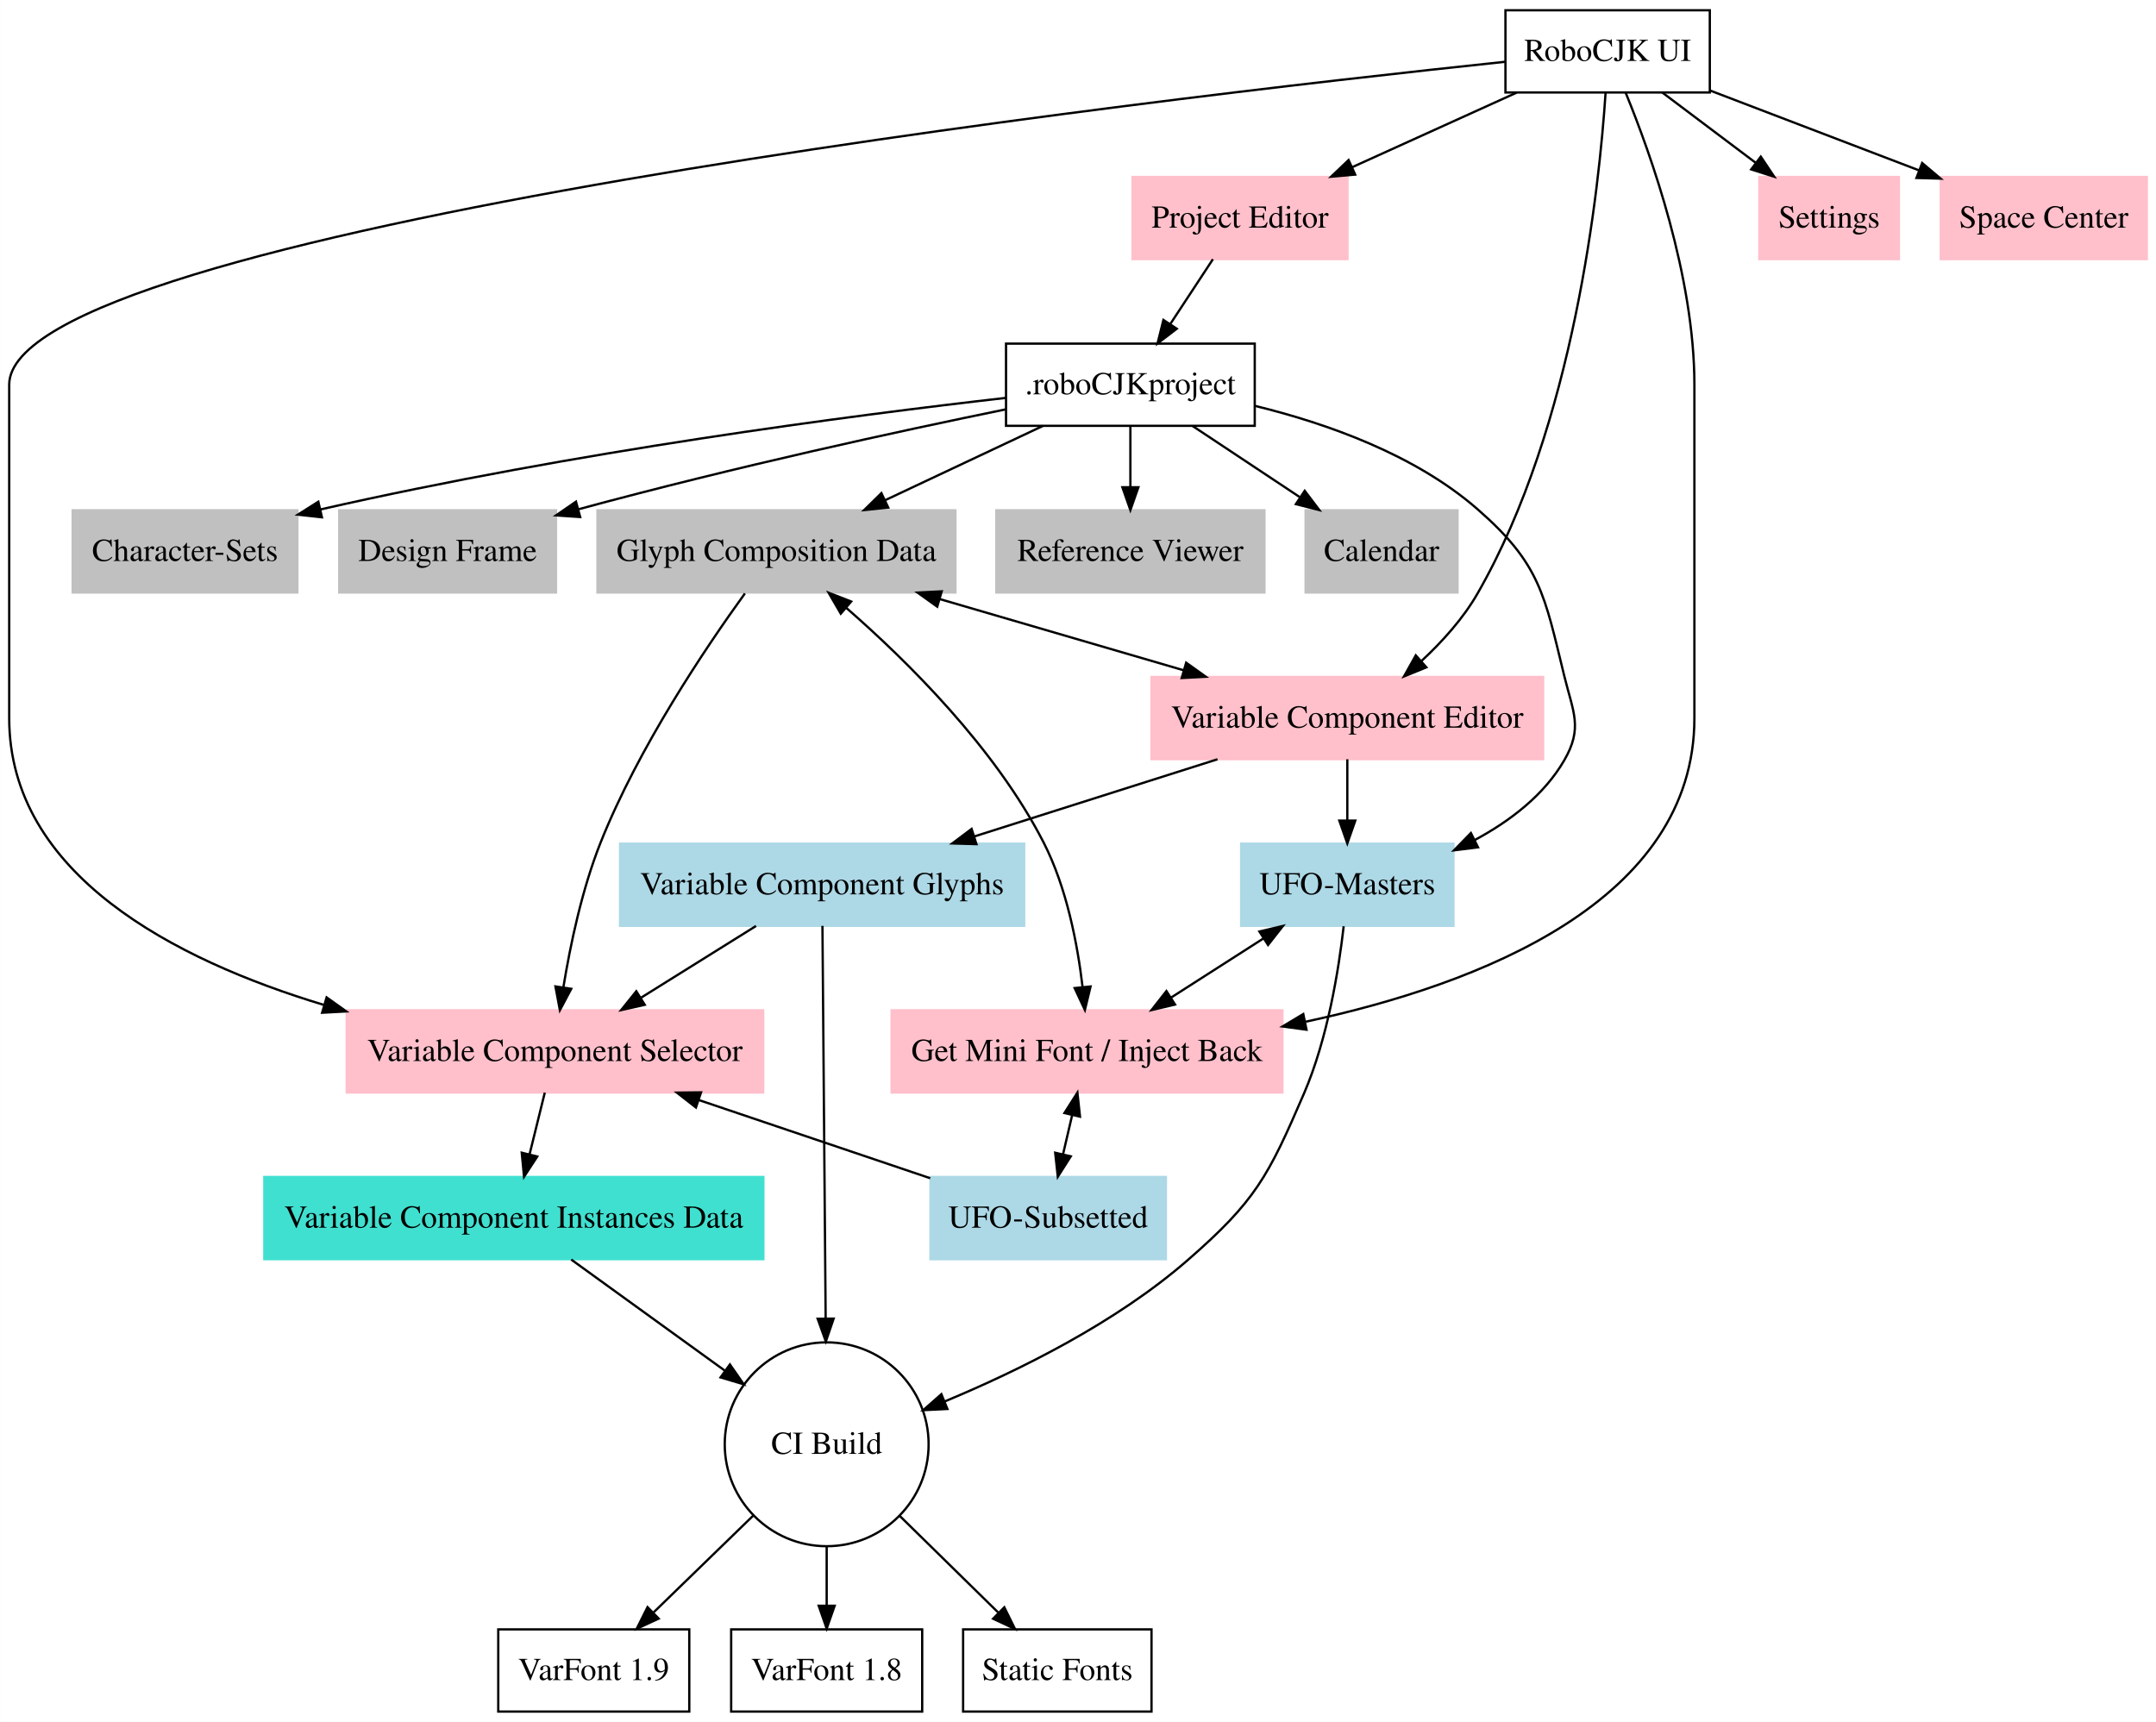
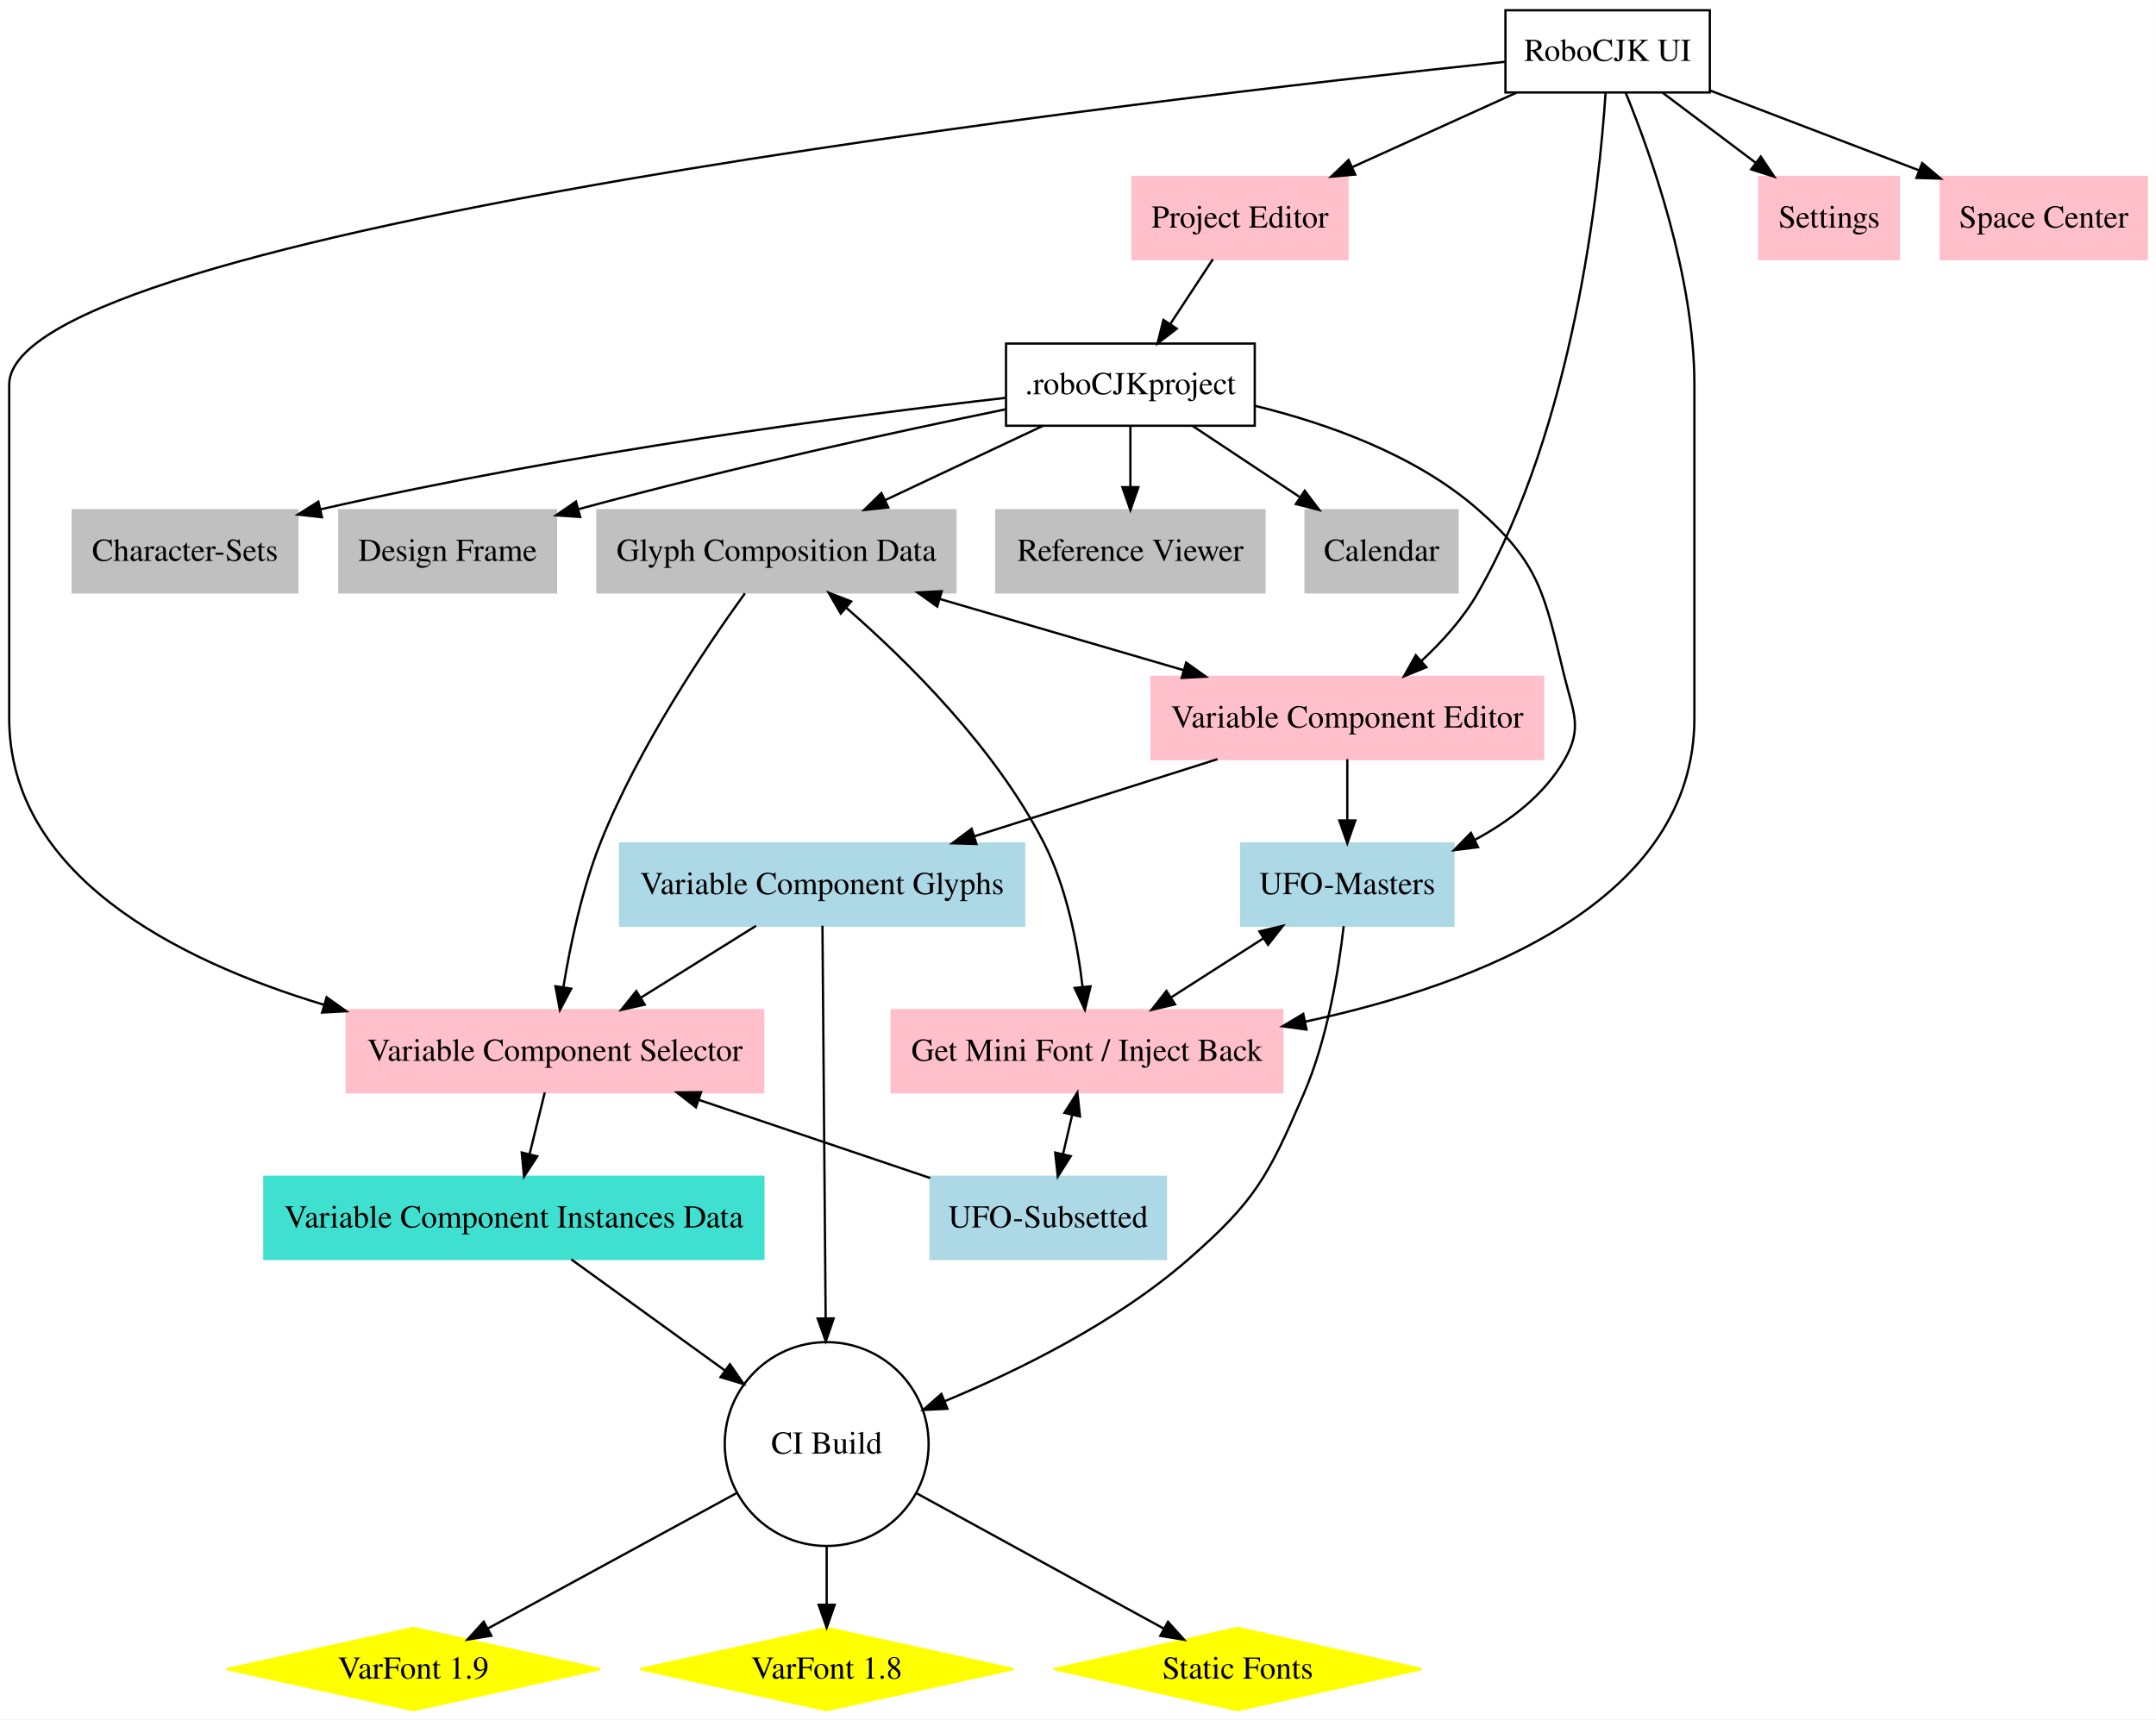
- <svg xmlns="http://www.w3.org/2000/svg" width="944pt" height="754pt" viewBox="0.00 0.00 944.12 754.14">
-   <g id="graph0" class="graph" transform="scale(1 1) rotate(0) translate(4 750.1405)">
-     <polygon fill="#ffffff" stroke="transparent" points="-4,4 -4,-750.14 940.122,-750.14 940.122,4 -4,4" />
+ <svg xmlns="http://www.w3.org/2000/svg" width="944pt" height="753pt" viewBox="0.00 0.00 944.12 753.14">
+   <g id="graph0" class="graph" transform="scale(1 1) rotate(0) translate(4 749.1405)">
+     <polygon fill="#ffffff" stroke="transparent" points="-4,4 -4,-749.14 940.122,-749.14 940.122,4 -4,4" />
    <g id="node1" class="node">
-       <polygon fill="none" stroke="#000000" points="655.254,-709.64 655.254,-745.64 744.746,-745.64 744.746,-709.64 655.254,-709.64" />
-       <text text-anchor="middle" x="700" y="-723.441" font-family="Times,serif" font-size="14.00" fill="#000000">RoboCJK UI</text>
+       <polygon fill="none" stroke="#000000" points="655.254,-708.64 655.254,-744.64 744.746,-744.64 744.746,-708.64 655.254,-708.64" />
+       <text text-anchor="middle" x="700" y="-722.441" font-family="Times,serif" font-size="14.00" fill="#000000">RoboCJK UI</text>
    </g>
    <g id="node2" class="node">
-       <polygon fill="#ffc0cb" stroke="#ffc0cb" points="491.926,-636.64 491.926,-672.64 586.074,-672.64 586.074,-636.64 491.926,-636.64" />
-       <text text-anchor="middle" x="539" y="-650.441" font-family="Times,serif" font-size="14.00" fill="#000000">Project Editor</text>
+       <polygon fill="#ffc0cb" stroke="#ffc0cb" points="491.926,-635.64 491.926,-671.64 586.074,-671.64 586.074,-635.64 491.926,-635.64" />
+       <text text-anchor="middle" x="539" y="-649.441" font-family="Times,serif" font-size="14.00" fill="#000000">Project Editor</text>
    </g>
    <g id="edge1" class="edge">
-       <path fill="none" stroke="#000000" d="M660.202,-709.596C638.432,-699.725 611.273,-687.41 588.184,-676.942" />
-       <polygon fill="#000000" stroke="#000000" points="589.451,-673.673 578.898,-672.731 586.56,-680.048 589.451,-673.673" />
+       <path fill="none" stroke="#000000" d="M660.202,-708.596C638.432,-698.725 611.273,-686.41 588.184,-675.942" />
+       <polygon fill="#000000" stroke="#000000" points="589.451,-672.673 578.898,-671.731 586.56,-679.048 589.451,-672.673" />
    </g>
    <g id="node3" class="node">
-       <polygon fill="#ffc0cb" stroke="#ffc0cb" points="766.443,-636.64 766.443,-672.64 827.557,-672.64 827.557,-636.64 766.443,-636.64" />
-       <text text-anchor="middle" x="797" y="-650.441" font-family="Times,serif" font-size="14.00" fill="#000000">Settings</text>
+       <polygon fill="#ffc0cb" stroke="#ffc0cb" points="766.443,-635.64 766.443,-671.64 827.557,-671.64 827.557,-635.64 766.443,-635.64" />
+       <text text-anchor="middle" x="797" y="-649.441" font-family="Times,serif" font-size="14.00" fill="#000000">Settings</text>
    </g>
    <g id="edge2" class="edge">
-       <path fill="none" stroke="#000000" d="M723.977,-709.596C736.336,-700.295 751.577,-688.825 764.933,-678.774" />
-       <polygon fill="#000000" stroke="#000000" points="767.077,-681.541 772.962,-672.731 762.867,-675.947 767.077,-681.541" />
+       <path fill="none" stroke="#000000" d="M723.977,-708.596C736.336,-699.295 751.577,-687.825 764.933,-677.774" />
+       <polygon fill="#000000" stroke="#000000" points="767.077,-680.541 772.962,-671.731 762.867,-674.947 767.077,-680.541" />
    </g>
    <g id="node4" class="node">
-       <polygon fill="#ffc0cb" stroke="#ffc0cb" points="845.878,-636.64 845.878,-672.64 936.122,-672.64 936.122,-636.64 845.878,-636.64" />
-       <text text-anchor="middle" x="891" y="-650.441" font-family="Times,serif" font-size="14.00" fill="#000000">Space Center</text>
+       <polygon fill="#ffc0cb" stroke="#ffc0cb" points="845.878,-635.64 845.878,-671.64 936.122,-671.64 936.122,-635.64 845.878,-635.64" />
+       <text text-anchor="middle" x="891" y="-649.441" font-family="Times,serif" font-size="14.00" fill="#000000">Space Center</text>
    </g>
    <g id="edge3" class="edge">
-       <path fill="none" stroke="#000000" d="M744.781,-710.525C772.122,-700.075 807.277,-686.639 836.264,-675.561" />
-       <polygon fill="#000000" stroke="#000000" points="837.746,-678.741 845.838,-671.902 835.247,-672.202 837.746,-678.741" />
+       <path fill="none" stroke="#000000" d="M744.781,-709.525C772.122,-699.075 807.277,-685.639 836.264,-674.561" />
+       <polygon fill="#000000" stroke="#000000" points="837.746,-677.741 845.838,-670.902 835.247,-671.202 837.746,-677.741" />
    </g>
    <g id="node5" class="node">
-       <polygon fill="#ffc0cb" stroke="#ffc0cb" points="500.24,-417.64 500.24,-453.64 671.76,-453.64 671.76,-417.64 500.24,-417.64" />
-       <text text-anchor="middle" x="586" y="-431.44" font-family="Times,serif" font-size="14.00" fill="#000000">Variable Component Editor</text>
+       <polygon fill="#ffc0cb" stroke="#ffc0cb" points="500.24,-416.64 500.24,-452.64 671.76,-452.64 671.76,-416.64 500.24,-416.64" />
+       <text text-anchor="middle" x="586" y="-430.44" font-family="Times,serif" font-size="14.00" fill="#000000">Variable Component Editor</text>
    </g>
    <g id="edge4" class="edge">
-       <path fill="none" stroke="#000000" d="M699.098,-709.386C696.335,-667.785 685.368,-563.851 643,-490.14 636.71,-479.198 627.559,-469.069 618.422,-460.586" />
-       <polygon fill="#000000" stroke="#000000" points="620.626,-457.863 610.814,-453.867 615.992,-463.11 620.626,-457.863" />
+       <path fill="none" stroke="#000000" d="M699.098,-708.386C696.335,-666.785 685.368,-562.851 643,-489.14 636.71,-478.198 627.559,-468.069 618.422,-459.586" />
+       <polygon fill="#000000" stroke="#000000" points="620.626,-456.863 610.814,-452.867 615.992,-462.11 620.626,-456.863" />
    </g>
    <g id="node6" class="node">
-       <polygon fill="#ffc0cb" stroke="#ffc0cb" points="147.804,-271.64 147.804,-307.64 330.196,-307.64 330.196,-271.64 147.804,-271.64" />
-       <text text-anchor="middle" x="239" y="-285.44" font-family="Times,serif" font-size="14.00" fill="#000000">Variable Component Selector</text>
+       <polygon fill="#ffc0cb" stroke="#ffc0cb" points="147.804,-270.64 147.804,-306.64 330.196,-306.64 330.196,-270.64 147.804,-270.64" />
+       <text text-anchor="middle" x="239" y="-284.44" font-family="Times,serif" font-size="14.00" fill="#000000">Variable Component Selector</text>
    </g>
    <g id="edge5" class="edge">
-       <path fill="none" stroke="#000000" d="M655.147,-723.085C500.65,-706.797 0,-648.833 0,-581.64 0,-581.64 0,-581.64 0,-435.64 0,-367.077 72.515,-329.749 137.658,-310.048" />
-       <polygon fill="#000000" stroke="#000000" points="138.996,-313.305 147.621,-307.152 137.042,-306.583 138.996,-313.305" />
+       <path fill="none" stroke="#000000" d="M655.147,-722.085C500.65,-705.797 0,-647.833 0,-580.64 0,-580.64 0,-580.64 0,-434.64 0,-366.077 72.515,-328.749 137.658,-309.048" />
+       <polygon fill="#000000" stroke="#000000" points="138.996,-312.305 147.621,-306.152 137.042,-305.583 138.996,-312.305" />
    </g>
    <g id="node7" class="node">
-       <polygon fill="#ffc0cb" stroke="#ffc0cb" points="386.431,-271.64 386.431,-307.64 557.569,-307.64 557.569,-271.64 386.431,-271.64" />
-       <text text-anchor="middle" x="472" y="-285.44" font-family="Times,serif" font-size="14.00" fill="#000000">Get Mini Font / Inject Back</text>
+       <polygon fill="#ffc0cb" stroke="#ffc0cb" points="386.431,-270.64 386.431,-306.64 557.569,-306.64 557.569,-270.64 386.431,-270.64" />
+       <text text-anchor="middle" x="472" y="-284.44" font-family="Times,serif" font-size="14.00" fill="#000000">Get Mini Font / Inject Back</text>
    </g>
    <g id="edge6" class="edge">
-       <path fill="none" stroke="#000000" d="M707.874,-709.596C719.004,-682.402 738,-629.048 738,-581.64 738,-581.64 738,-581.64 738,-435.64 738,-355.479 644.017,-319.03 567.78,-302.65" />
-       <polygon fill="#000000" stroke="#000000" points="568.128,-299.149 557.628,-300.563 566.718,-306.005 568.128,-299.149" />
+       <path fill="none" stroke="#000000" d="M707.874,-708.596C719.004,-681.402 738,-628.048 738,-580.64 738,-580.64 738,-580.64 738,-434.64 738,-354.479 644.017,-318.03 567.78,-301.65" />
+       <polygon fill="#000000" stroke="#000000" points="568.128,-298.149 557.628,-299.563 566.718,-305.005 568.128,-298.149" />
    </g>
    <g id="node11" class="node">
-       <polygon fill="none" stroke="#000000" points="436.54,-563.64 436.54,-599.64 545.46,-599.64 545.46,-563.64 436.54,-563.64" />
-       <text text-anchor="middle" x="491" y="-577.441" font-family="Times,serif" font-size="14.00" fill="#000000">.roboCJKproject</text>
+       <polygon fill="none" stroke="#000000" points="436.54,-562.64 436.54,-598.64 545.46,-598.64 545.46,-562.64 436.54,-562.64" />
+       <text text-anchor="middle" x="491" y="-576.441" font-family="Times,serif" font-size="14.00" fill="#000000">.roboCJKproject</text>
    </g>
    <g id="edge10" class="edge">
-       <path fill="none" stroke="#000000" d="M527.135,-636.596C521.539,-628.085 514.748,-617.757 508.571,-608.362" />
-       <polygon fill="#000000" stroke="#000000" points="511.314,-606.163 502.895,-599.731 505.465,-610.009 511.314,-606.163" />
+       <path fill="none" stroke="#000000" d="M527.135,-635.596C521.539,-627.085 514.748,-616.757 508.571,-607.362" />
+       <polygon fill="#000000" stroke="#000000" points="511.314,-605.163 502.895,-598.731 505.465,-609.009 511.314,-605.163" />
    </g>
    <g id="node8" class="node">
-       <polygon fill="#add8e6" stroke="#add8e6" points="539.515,-344.64 539.515,-380.64 632.485,-380.64 632.485,-344.64 539.515,-344.64" />
-       <text text-anchor="middle" x="586" y="-358.44" font-family="Times,serif" font-size="14.00" fill="#000000">UFO-Masters</text>
+       <polygon fill="#add8e6" stroke="#add8e6" points="539.515,-343.64 539.515,-379.64 632.485,-379.64 632.485,-343.64 539.515,-343.64" />
+       <text text-anchor="middle" x="586" y="-357.44" font-family="Times,serif" font-size="14.00" fill="#000000">UFO-Masters</text>
    </g>
    <g id="edge17" class="edge">
-       <path fill="none" stroke="#000000" d="M586,-417.596C586,-409.523 586,-399.817 586,-390.822" />
-       <polygon fill="#000000" stroke="#000000" points="589.5,-390.731 586,-380.731 582.5,-390.731 589.5,-390.731" />
+       <path fill="none" stroke="#000000" d="M586,-416.596C586,-408.523 586,-398.817 586,-389.822" />
+       <polygon fill="#000000" stroke="#000000" points="589.5,-389.731 586,-379.731 582.5,-389.731 589.5,-389.731" />
    </g>
    <g id="node10" class="node">
-       <polygon fill="#add8e6" stroke="#add8e6" points="267.517,-344.64 267.517,-380.64 444.483,-380.64 444.483,-344.64 267.517,-344.64" />
-       <text text-anchor="middle" x="356" y="-358.44" font-family="Times,serif" font-size="14.00" fill="#000000">Variable Component Glyphs</text>
+       <polygon fill="#add8e6" stroke="#add8e6" points="267.517,-343.64 267.517,-379.64 444.483,-379.64 444.483,-343.64 267.517,-343.64" />
+       <text text-anchor="middle" x="356" y="-357.44" font-family="Times,serif" font-size="14.00" fill="#000000">Variable Component Glyphs</text>
    </g>
    <g id="edge9" class="edge">
-       <path fill="none" stroke="#000000" d="M529.146,-417.596C496.94,-407.374 456.478,-394.531 422.768,-383.832" />
-       <polygon fill="#000000" stroke="#000000" points="423.587,-380.42 412.997,-380.731 421.47,-387.092 423.587,-380.42" />
+       <path fill="none" stroke="#000000" d="M529.146,-416.596C496.94,-406.374 456.478,-393.531 422.768,-382.832" />
+       <polygon fill="#000000" stroke="#000000" points="423.587,-379.42 412.997,-379.731 421.47,-386.092 423.587,-379.42" />
    </g>
    <g id="node9" class="node">
-       <polygon fill="#add8e6" stroke="#add8e6" points="403.453,-198.641 403.453,-234.641 506.547,-234.641 506.547,-198.641 403.453,-198.641" />
-       <text text-anchor="middle" x="455" y="-212.44" font-family="Times,serif" font-size="14.00" fill="#000000">UFO-Subsetted</text>
+       <polygon fill="#add8e6" stroke="#add8e6" points="403.453,-197.641 403.453,-233.641 506.547,-233.641 506.547,-197.641 403.453,-197.641" />
+       <text text-anchor="middle" x="455" y="-211.44" font-family="Times,serif" font-size="14.00" fill="#000000">UFO-Subsetted</text>
    </g>
    <g id="edge22" class="edge">
-       <path fill="none" stroke="#000000" d="M302.155,-268.296C334.33,-257.422 372.963,-244.366 403.338,-234.1" />
-       <polygon fill="#000000" stroke="#000000" points="300.746,-265.078 292.393,-271.596 302.988,-271.709 300.746,-265.078" />
+       <path fill="none" stroke="#000000" d="M302.155,-267.296C334.33,-256.422 372.963,-243.366 403.338,-233.1" />
+       <polygon fill="#000000" stroke="#000000" points="300.746,-264.078 292.393,-270.596 302.988,-270.709 300.746,-264.078" />
    </g>
    <g id="node18" class="node">
-       <polygon fill="#40e0d0" stroke="#40e0d0" points="111.732,-198.641 111.732,-234.641 330.268,-234.641 330.268,-198.641 111.732,-198.641" />
-       <text text-anchor="middle" x="221" y="-212.44" font-family="Times,serif" font-size="14.00" fill="#000000">Variable Component Instances Data</text>
+       <polygon fill="#40e0d0" stroke="#40e0d0" points="111.732,-197.641 111.732,-233.641 330.268,-233.641 330.268,-197.641 111.732,-197.641" />
+       <text text-anchor="middle" x="221" y="-211.44" font-family="Times,serif" font-size="14.00" fill="#000000">Variable Component Instances Data</text>
    </g>
    <g id="edge25" class="edge">
-       <path fill="none" stroke="#000000" d="M234.551,-271.596C232.538,-263.436 230.115,-253.606 227.877,-244.529" />
-       <polygon fill="#000000" stroke="#000000" points="231.253,-243.602 225.461,-234.731 224.457,-245.278 231.253,-243.602" />
+       <path fill="none" stroke="#000000" d="M234.551,-270.596C232.538,-262.436 230.115,-252.606 227.877,-243.529" />
+       <polygon fill="#000000" stroke="#000000" points="231.253,-242.602 225.461,-233.731 224.457,-244.278 231.253,-242.602" />
    </g>
    <g id="edge8" class="edge">
-       <path fill="none" stroke="#000000" d="M465.517,-261.802C464.197,-256.131 462.807,-250.164 461.486,-244.493" />
-       <polygon fill="#000000" stroke="#000000" points="462.121,-262.65 467.798,-271.596 468.938,-261.062 462.121,-262.65" />
-       <polygon fill="#000000" stroke="#000000" points="464.89,-243.676 459.213,-234.731 458.072,-245.264 464.89,-243.676" />
+       <path fill="none" stroke="#000000" d="M465.517,-260.802C464.197,-255.131 462.807,-249.164 461.486,-243.493" />
+       <polygon fill="#000000" stroke="#000000" points="462.121,-261.65 467.798,-270.596 468.938,-260.062 462.121,-261.65" />
+       <polygon fill="#000000" stroke="#000000" points="464.89,-242.676 459.213,-233.731 458.072,-244.264 464.89,-242.676" />
    </g>
    <g id="edge7" class="edge">
-       <path fill="none" stroke="#000000" d="M549.275,-339.123C536.358,-330.852 521.844,-321.558 508.912,-313.277" />
-       <polygon fill="#000000" stroke="#000000" points="547.511,-342.15 557.82,-344.596 551.286,-336.255 547.511,-342.15" />
-       <polygon fill="#000000" stroke="#000000" points="510.56,-310.176 500.251,-307.731 506.785,-316.071 510.56,-310.176" />
+       <path fill="none" stroke="#000000" d="M549.275,-338.123C536.358,-329.852 521.844,-320.558 508.912,-312.277" />
+       <polygon fill="#000000" stroke="#000000" points="547.511,-341.15 557.82,-343.596 551.286,-335.255 547.511,-341.15" />
+       <polygon fill="#000000" stroke="#000000" points="510.56,-309.176 500.251,-306.731 506.785,-315.071 510.56,-309.176" />
    </g>
    <g id="node17" class="node">
-       <ellipse fill="none" stroke="#000000" cx="358" cy="-117.57" rx="44.641" ry="44.641" />
-       <text text-anchor="middle" x="358" y="-113.37" font-family="Times,serif" font-size="14.00" fill="#000000">CI Build</text>
+       <ellipse fill="none" stroke="#000000" cx="358" cy="-116.57" rx="44.641" ry="44.641" />
+       <text text-anchor="middle" x="358" y="-112.37" font-family="Times,serif" font-size="14.00" fill="#000000">CI Build</text>
    </g>
    <g id="edge23" class="edge">
-       <path fill="none" stroke="#000000" d="M584.407,-344.452C582.254,-325.505 577.411,-295.274 567,-271.14 551.323,-234.8 545.852,-224.127 516,-198.141 484.716,-170.908 442.609,-150.026 409.73,-136.352" />
-       <polygon fill="#000000" stroke="#000000" points="410.865,-133.036 400.283,-132.514 408.23,-139.521 410.865,-133.036" />
+       <path fill="none" stroke="#000000" d="M584.407,-343.452C582.254,-324.505 577.411,-294.274 567,-270.14 551.323,-233.8 545.852,-223.127 516,-197.141 484.716,-169.908 442.609,-149.026 409.73,-135.352" />
+       <polygon fill="#000000" stroke="#000000" points="410.865,-132.036 400.283,-131.514 408.23,-138.521 410.865,-132.036" />
    </g>
    <g id="edge21" class="edge">
-       <path fill="none" stroke="#000000" d="M327.079,-344.596C311.891,-335.12 293.094,-323.391 276.77,-313.206" />
-       <polygon fill="#000000" stroke="#000000" points="278.331,-310.055 267.994,-307.731 274.625,-315.994 278.331,-310.055" />
+       <path fill="none" stroke="#000000" d="M327.079,-343.596C311.891,-334.12 293.094,-322.391 276.77,-312.206" />
+       <polygon fill="#000000" stroke="#000000" points="278.331,-309.055 267.994,-306.731 274.625,-314.994 278.331,-309.055" />
    </g>
    <g id="edge24" class="edge">
-       <path fill="none" stroke="#000000" d="M356.147,-344.62C356.439,-308.897 357.1,-227.812 357.549,-172.862" />
-       <polygon fill="#000000" stroke="#000000" points="361.051,-172.611 357.633,-162.582 354.051,-172.553 361.051,-172.611" />
+       <path fill="none" stroke="#000000" d="M356.147,-343.62C356.439,-307.897 357.1,-226.812 357.549,-171.862" />
+       <polygon fill="#000000" stroke="#000000" points="361.051,-171.611 357.633,-161.582 354.051,-171.553 361.051,-171.611" />
    </g>
    <g id="edge12" class="edge">
-       <path fill="none" stroke="#000000" d="M545.628,-572.356C577.073,-564.678 615.648,-551.012 643,-527.14 670.558,-503.089 672.306,-489.669 681,-454.14 684.909,-438.167 689.242,-431.37 681,-417.14 672.157,-401.873 657.244,-390.513 641.823,-382.234" />
-       <polygon fill="#000000" stroke="#000000" points="643.239,-379.029 632.726,-377.709 640.121,-385.297 643.239,-379.029" />
+       <path fill="none" stroke="#000000" d="M545.628,-571.356C577.073,-563.678 615.648,-550.012 643,-526.14 670.558,-502.089 672.306,-488.669 681,-453.14 684.909,-437.167 689.242,-430.37 681,-416.14 672.157,-400.873 657.244,-389.513 641.823,-381.234" />
+       <polygon fill="#000000" stroke="#000000" points="643.239,-378.029 632.726,-376.709 640.121,-384.297 643.239,-378.029" />
    </g>
    <g id="node12" class="node">
-       <polygon fill="#c0c0c0" stroke="#c0c0c0" points="27.8,-490.64 27.8,-526.64 126.2,-526.64 126.2,-490.64 27.8,-490.64" />
-       <text text-anchor="middle" x="77" y="-504.44" font-family="Times,serif" font-size="14.00" fill="#000000">Character-Sets</text>
+       <polygon fill="#c0c0c0" stroke="#c0c0c0" points="27.8,-489.64 27.8,-525.64 126.2,-525.64 126.2,-489.64 27.8,-489.64" />
+       <text text-anchor="middle" x="77" y="-503.44" font-family="Times,serif" font-size="14.00" fill="#000000">Character-Sets</text>
    </g>
    <g id="edge11" class="edge">
-       <path fill="none" stroke="#000000" d="M436.384,-575.861C368.244,-568.073 248.125,-552.45 136.19,-526.987" />
-       <polygon fill="#000000" stroke="#000000" points="136.955,-523.572 126.425,-524.735 135.382,-530.393 136.955,-523.572" />
+       <path fill="none" stroke="#000000" d="M436.384,-574.861C368.244,-567.073 248.125,-551.45 136.19,-525.987" />
+       <polygon fill="#000000" stroke="#000000" points="136.955,-522.572 126.425,-523.735 135.382,-529.393 136.955,-522.572" />
    </g>
    <g id="node13" class="node">
-       <polygon fill="#c0c0c0" stroke="#c0c0c0" points="257.616,-490.64 257.616,-526.64 414.384,-526.64 414.384,-490.64 257.616,-490.64" />
-       <text text-anchor="middle" x="336" y="-504.44" font-family="Times,serif" font-size="14.00" fill="#000000">Glyph Composition Data</text>
+       <polygon fill="#c0c0c0" stroke="#c0c0c0" points="257.616,-489.64 257.616,-525.64 414.384,-525.64 414.384,-489.64 257.616,-489.64" />
+       <text text-anchor="middle" x="336" y="-503.44" font-family="Times,serif" font-size="14.00" fill="#000000">Glyph Composition Data</text>
    </g>
    <g id="edge13" class="edge">
-       <path fill="none" stroke="#000000" d="M452.685,-563.596C431.82,-553.769 405.812,-541.519 383.648,-531.081" />
-       <polygon fill="#000000" stroke="#000000" points="384.949,-527.825 374.411,-526.731 381.967,-534.158 384.949,-527.825" />
+       <path fill="none" stroke="#000000" d="M452.685,-562.596C431.82,-552.769 405.812,-540.519 383.648,-530.081" />
+       <polygon fill="#000000" stroke="#000000" points="384.949,-526.825 374.411,-525.731 381.967,-533.158 384.949,-526.825" />
    </g>
    <g id="node14" class="node">
-       <polygon fill="#c0c0c0" stroke="#c0c0c0" points="144.54,-490.64 144.54,-526.64 239.46,-526.64 239.46,-490.64 144.54,-490.64" />
-       <text text-anchor="middle" x="192" y="-504.44" font-family="Times,serif" font-size="14.00" fill="#000000">Design Frame</text>
+       <polygon fill="#c0c0c0" stroke="#c0c0c0" points="144.54,-489.64 144.54,-525.64 239.46,-525.64 239.46,-489.64 144.54,-489.64" />
+       <text text-anchor="middle" x="192" y="-503.44" font-family="Times,serif" font-size="14.00" fill="#000000">Design Frame</text>
    </g>
    <g id="edge14" class="edge">
-       <path fill="none" stroke="#000000" d="M436.341,-570.835C389.272,-561.19 319.378,-546.06 249.364,-527.114" />
-       <polygon fill="#000000" stroke="#000000" points="250.056,-523.675 239.487,-524.415 248.211,-530.427 250.056,-523.675" />
+       <path fill="none" stroke="#000000" d="M436.341,-569.835C389.272,-560.19 319.378,-545.06 249.364,-526.114" />
+       <polygon fill="#000000" stroke="#000000" points="250.056,-522.675 239.487,-523.415 248.211,-529.427 250.056,-522.675" />
    </g>
    <g id="node15" class="node">
-       <polygon fill="#c0c0c0" stroke="#c0c0c0" points="432.288,-490.64 432.288,-526.64 549.712,-526.64 549.712,-490.64 432.288,-490.64" />
-       <text text-anchor="middle" x="491" y="-504.44" font-family="Times,serif" font-size="14.00" fill="#000000">Reference Viewer</text>
+       <polygon fill="#c0c0c0" stroke="#c0c0c0" points="432.288,-489.64 432.288,-525.64 549.712,-525.64 549.712,-489.64 432.288,-489.64" />
+       <text text-anchor="middle" x="491" y="-503.44" font-family="Times,serif" font-size="14.00" fill="#000000">Reference Viewer</text>
    </g>
    <g id="edge15" class="edge">
-       <path fill="none" stroke="#000000" d="M491,-563.596C491,-555.523 491,-545.817 491,-536.822" />
-       <polygon fill="#000000" stroke="#000000" points="494.5,-536.731 491,-526.731 487.5,-536.731 494.5,-536.731" />
+       <path fill="none" stroke="#000000" d="M491,-562.596C491,-554.523 491,-544.817 491,-535.822" />
+       <polygon fill="#000000" stroke="#000000" points="494.5,-535.731 491,-525.731 487.5,-535.731 494.5,-535.731" />
    </g>
    <g id="node16" class="node">
-       <polygon fill="#c0c0c0" stroke="#c0c0c0" points="567.734,-490.64 567.734,-526.64 634.266,-526.64 634.266,-490.64 567.734,-490.64" />
-       <text text-anchor="middle" x="601" y="-504.44" font-family="Times,serif" font-size="14.00" fill="#000000">Calendar</text>
+       <polygon fill="#c0c0c0" stroke="#c0c0c0" points="567.734,-489.64 567.734,-525.64 634.266,-525.64 634.266,-489.64 567.734,-489.64" />
+       <text text-anchor="middle" x="601" y="-503.44" font-family="Times,serif" font-size="14.00" fill="#000000">Calendar</text>
    </g>
    <g id="edge16" class="edge">
-       <path fill="none" stroke="#000000" d="M518.191,-563.596C532.338,-554.207 549.816,-542.608 565.063,-532.49" />
-       <polygon fill="#000000" stroke="#000000" points="567.344,-535.177 573.741,-526.731 563.473,-529.344 567.344,-535.177" />
+       <path fill="none" stroke="#000000" d="M518.191,-562.596C532.338,-553.207 549.816,-541.608 565.063,-531.49" />
+       <polygon fill="#000000" stroke="#000000" points="567.344,-534.177 573.741,-525.731 563.473,-528.344 567.344,-534.177" />
    </g>
    <g id="edge18" class="edge">
-       <path fill="none" stroke="#000000" d="M407.47,-487.771C440.968,-477.99 480.79,-466.362 514.315,-456.573" />
-       <polygon fill="#000000" stroke="#000000" points="406.416,-484.433 397.798,-490.596 408.378,-491.152 406.416,-484.433" />
-       <polygon fill="#000000" stroke="#000000" points="515.429,-459.894 524.047,-453.731 513.466,-453.174 515.429,-459.894" />
+       <path fill="none" stroke="#000000" d="M407.47,-486.771C440.968,-476.99 480.79,-465.362 514.315,-455.573" />
+       <polygon fill="#000000" stroke="#000000" points="406.416,-483.433 397.798,-489.596 408.378,-490.152 406.416,-483.433" />
+       <polygon fill="#000000" stroke="#000000" points="515.429,-458.894 524.047,-452.731 513.466,-452.174 515.429,-458.894" />
    </g>
    <g id="edge20" class="edge">
-       <path fill="none" stroke="#000000" d="M322.189,-490.229C304.904,-466.314 275.562,-422.698 259,-381.14 250.848,-360.685 245.724,-336.266 242.706,-317.802" />
-       <polygon fill="#000000" stroke="#000000" points="246.132,-317.051 241.165,-307.693 239.212,-318.106 246.132,-317.051" />
+       <path fill="none" stroke="#000000" d="M322.189,-489.229C304.904,-465.314 275.562,-421.698 259,-380.14 250.848,-359.685 245.724,-335.266 242.706,-316.802" />
+       <polygon fill="#000000" stroke="#000000" points="246.132,-316.051 241.165,-306.693 239.212,-317.106 246.132,-316.051" />
    </g>
    <g id="edge19" class="edge">
-       <path fill="none" stroke="#000000" d="M366.49,-483.989C393.485,-460.446 431.798,-422.508 453,-381.14 463.13,-361.375 467.859,-336.584 470.067,-317.794" />
-       <polygon fill="#000000" stroke="#000000" points="364.172,-481.366 358.854,-490.529 368.726,-486.682 364.172,-481.366" />
-       <polygon fill="#000000" stroke="#000000" points="473.556,-318.076 471.075,-307.776 466.591,-317.375 473.556,-318.076" />
+       <path fill="none" stroke="#000000" d="M366.49,-482.989C393.485,-459.446 431.798,-421.508 453,-380.14 463.13,-360.375 467.859,-335.584 470.067,-316.794" />
+       <polygon fill="#000000" stroke="#000000" points="364.172,-480.366 358.854,-489.529 368.726,-485.682 364.172,-480.366" />
+       <polygon fill="#000000" stroke="#000000" points="473.556,-317.076 471.075,-306.776 466.591,-316.375 473.556,-317.076" />
    </g>
    <g id="node19" class="node">
-       <polygon fill="none" stroke="#000000" points="214.173,-.5 214.173,-36.5 297.827,-36.5 297.827,-.5 214.173,-.5" />
-       <text text-anchor="middle" x="256" y="-14.3" font-family="Times,serif" font-size="14.00" fill="#000000">VarFont 1.9</text>
+       <polygon fill="#ffff00" stroke="#ffff00" points="177,-36 95.289,-18 177,0 258.711,-18 177,-36" />
+       <text text-anchor="middle" x="177" y="-13.8" font-family="Times,serif" font-size="14.00" fill="#000000">VarFont 1.9</text>
    </g>
    <g id="edge27" class="edge">
-       <path fill="none" stroke="#000000" d="M326.006,-86.496C311.941,-72.834 295.624,-56.986 282.284,-44.029" />
-       <polygon fill="#000000" stroke="#000000" points="284.424,-41.229 274.812,-36.772 279.547,-46.25 284.424,-41.229" />
+       <path fill="none" stroke="#000000" d="M318.726,-95.182C286.124,-77.427 240.298,-52.471 209.673,-35.794" />
+       <polygon fill="#000000" stroke="#000000" points="211.145,-32.609 200.689,-30.901 207.797,-38.757 211.145,-32.609" />
    </g>
    <g id="node20" class="node">
-       <polygon fill="none" stroke="#000000" points="316.173,-.5 316.173,-36.5 399.827,-36.5 399.827,-.5 316.173,-.5" />
-       <text text-anchor="middle" x="358" y="-14.3" font-family="Times,serif" font-size="14.00" fill="#000000">VarFont 1.8</text>
+       <polygon fill="#ffff00" stroke="#ffff00" points="358,-36 276.289,-18 358,0 439.711,-18 358,-36" />
+       <text text-anchor="middle" x="358" y="-13.8" font-family="Times,serif" font-size="14.00" fill="#000000">VarFont 1.8</text>
    </g>
    <g id="edge28" class="edge">
-       <path fill="none" stroke="#000000" d="M358,-72.962C358,-64.106 358,-55.037 358,-46.904" />
-       <polygon fill="#000000" stroke="#000000" points="361.5,-46.848 358,-36.848 354.5,-46.848 361.5,-46.848" />
+       <path fill="none" stroke="#000000" d="M358,-71.9C358,-63.215 358,-54.337 358,-46.358" />
+       <polygon fill="#000000" stroke="#000000" points="361.5,-46.137 358,-36.137 354.5,-46.137 361.5,-46.137" />
    </g>
    <g id="node21" class="node">
-       <polygon fill="none" stroke="#000000" points="417.749,-.5 417.749,-36.5 500.251,-36.5 500.251,-.5 417.749,-.5" />
-       <text text-anchor="middle" x="459" y="-14.3" font-family="Times,serif" font-size="14.00" fill="#000000">Static Fonts</text>
+       <polygon fill="#ffff00" stroke="#ffff00" points="538,-36 457.54,-18 538,0 618.46,-18 538,-36" />
+       <text text-anchor="middle" x="538" y="-13.8" font-family="Times,serif" font-size="14.00" fill="#000000">Static Fonts</text>
    </g>
    <g id="edge29" class="edge">
-       <path fill="none" stroke="#000000" d="M389.957,-86.224C403.871,-72.576 419.965,-56.789 433.113,-43.892" />
-       <polygon fill="#000000" stroke="#000000" points="435.787,-46.172 440.475,-36.671 430.885,-41.175 435.787,-46.172" />
+       <path fill="none" stroke="#000000" d="M397.502,-94.939C429.952,-77.169 475.351,-52.307 505.668,-35.705" />
+       <polygon fill="#000000" stroke="#000000" points="507.472,-38.708 514.562,-30.835 504.11,-32.568 507.472,-38.708" />
    </g>
    <g id="edge26" class="edge">
-       <path fill="none" stroke="#000000" d="M246.128,-198.47C264.896,-184.898 291.043,-165.989 313.341,-149.865" />
-       <polygon fill="#000000" stroke="#000000" points="315.622,-152.535 321.674,-143.839 311.52,-146.863 315.622,-152.535" />
+       <path fill="none" stroke="#000000" d="M246.128,-197.47C264.896,-183.898 291.043,-164.989 313.341,-148.865" />
+       <polygon fill="#000000" stroke="#000000" points="315.622,-151.535 321.674,-142.839 311.52,-145.863 315.622,-151.535" />
    </g>
  </g>
</svg>
